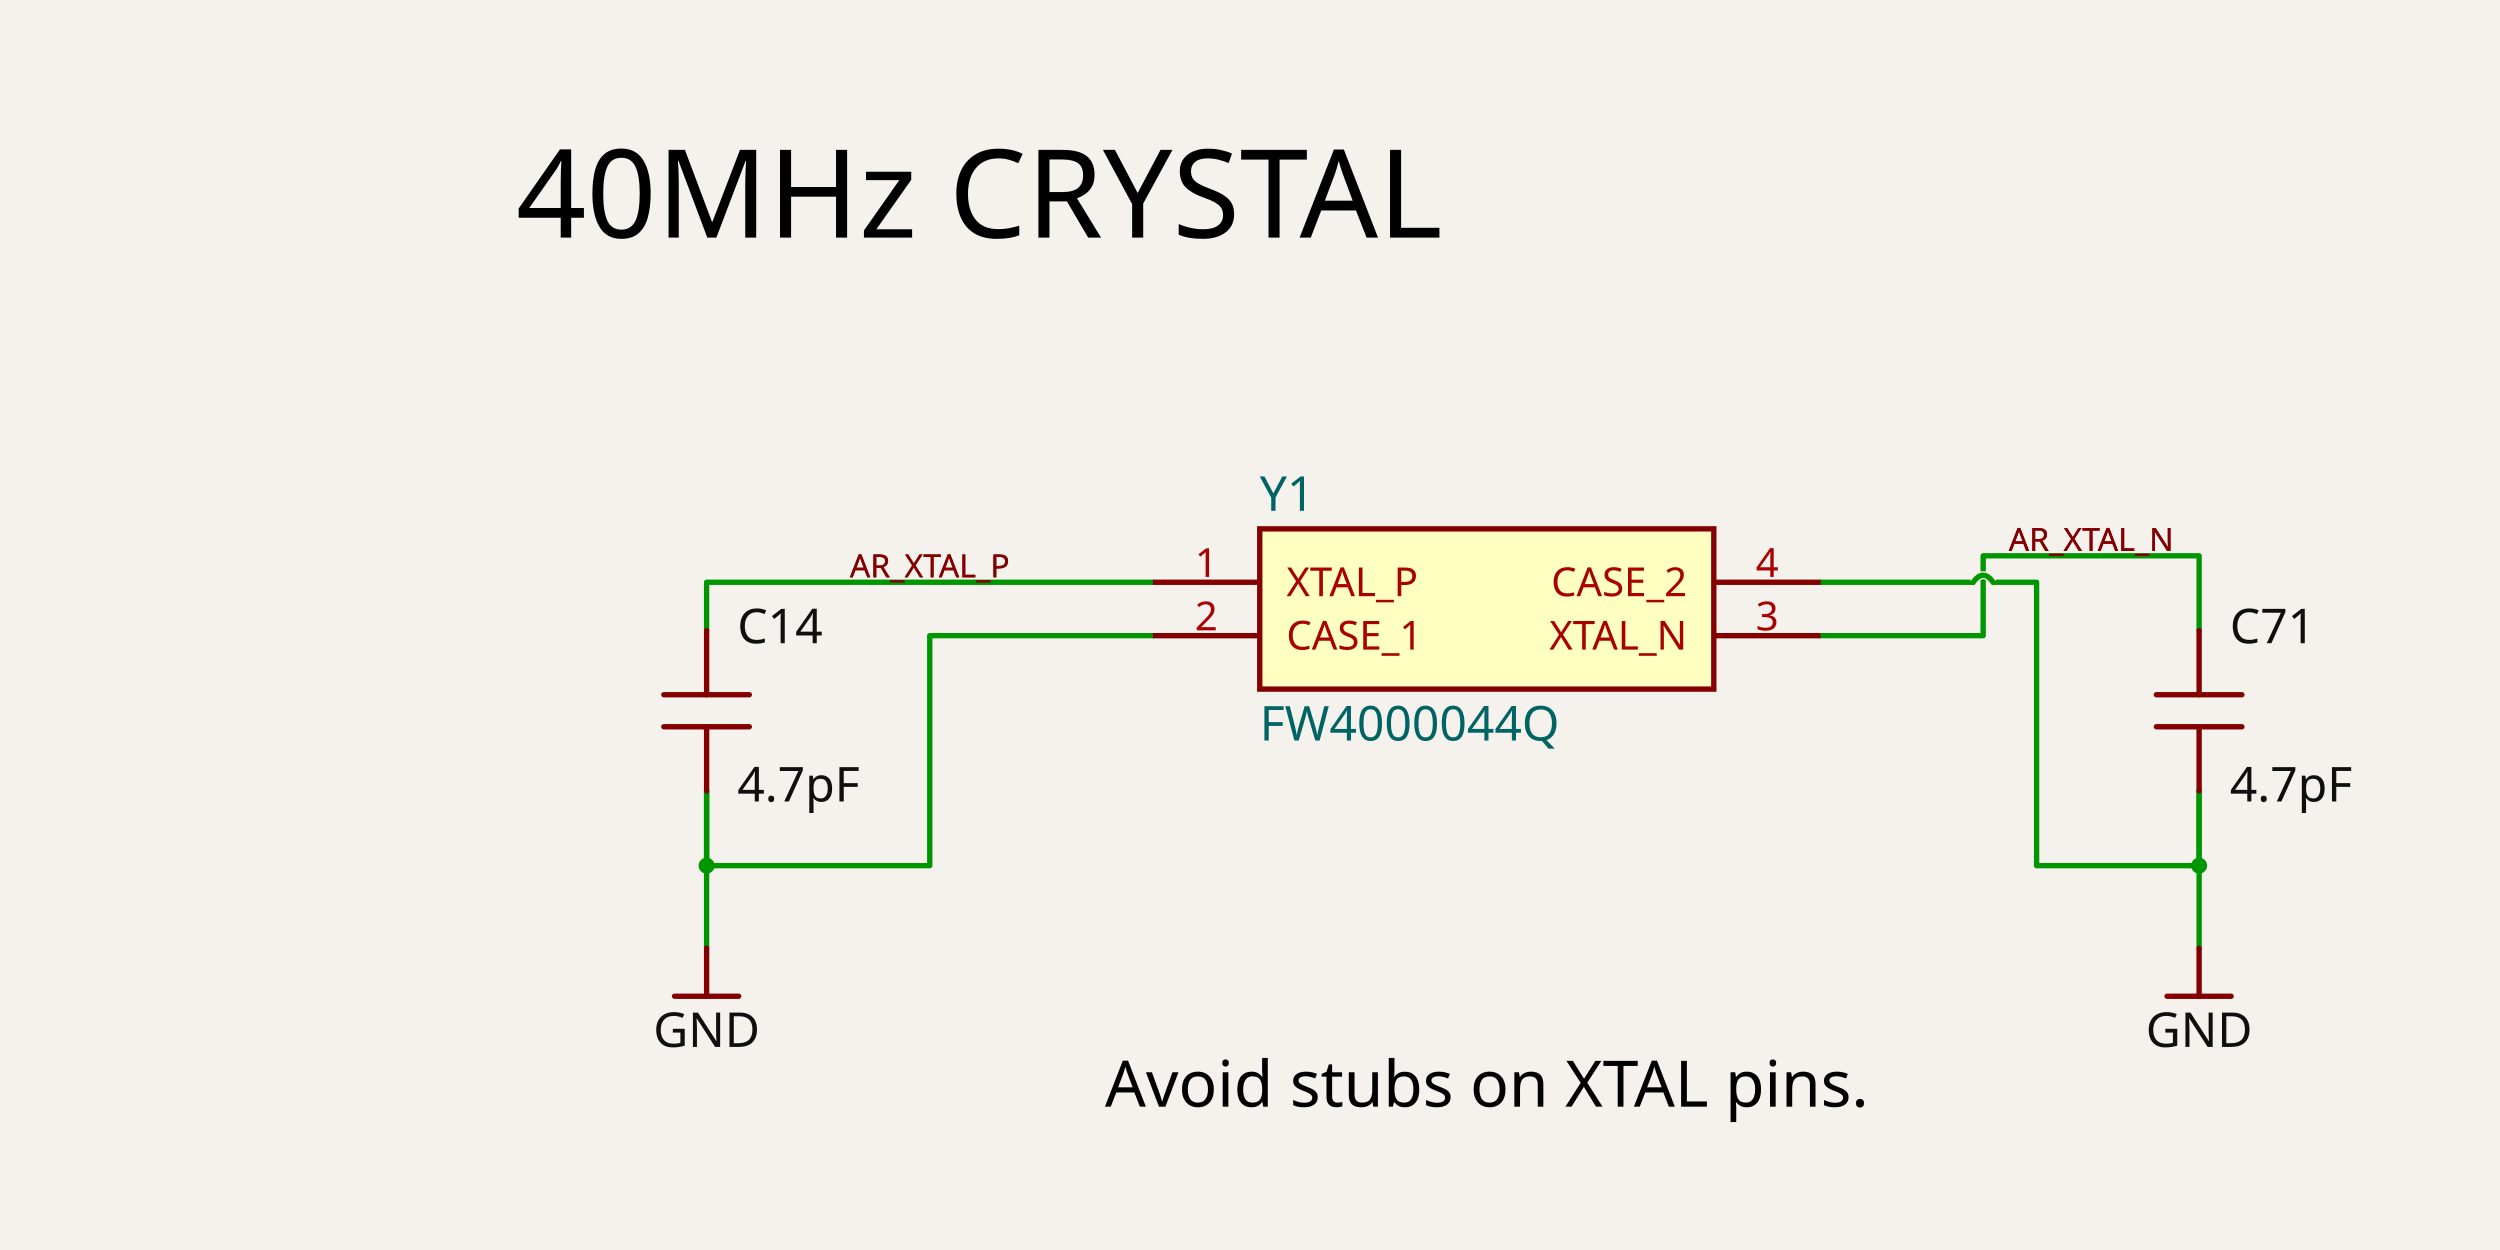
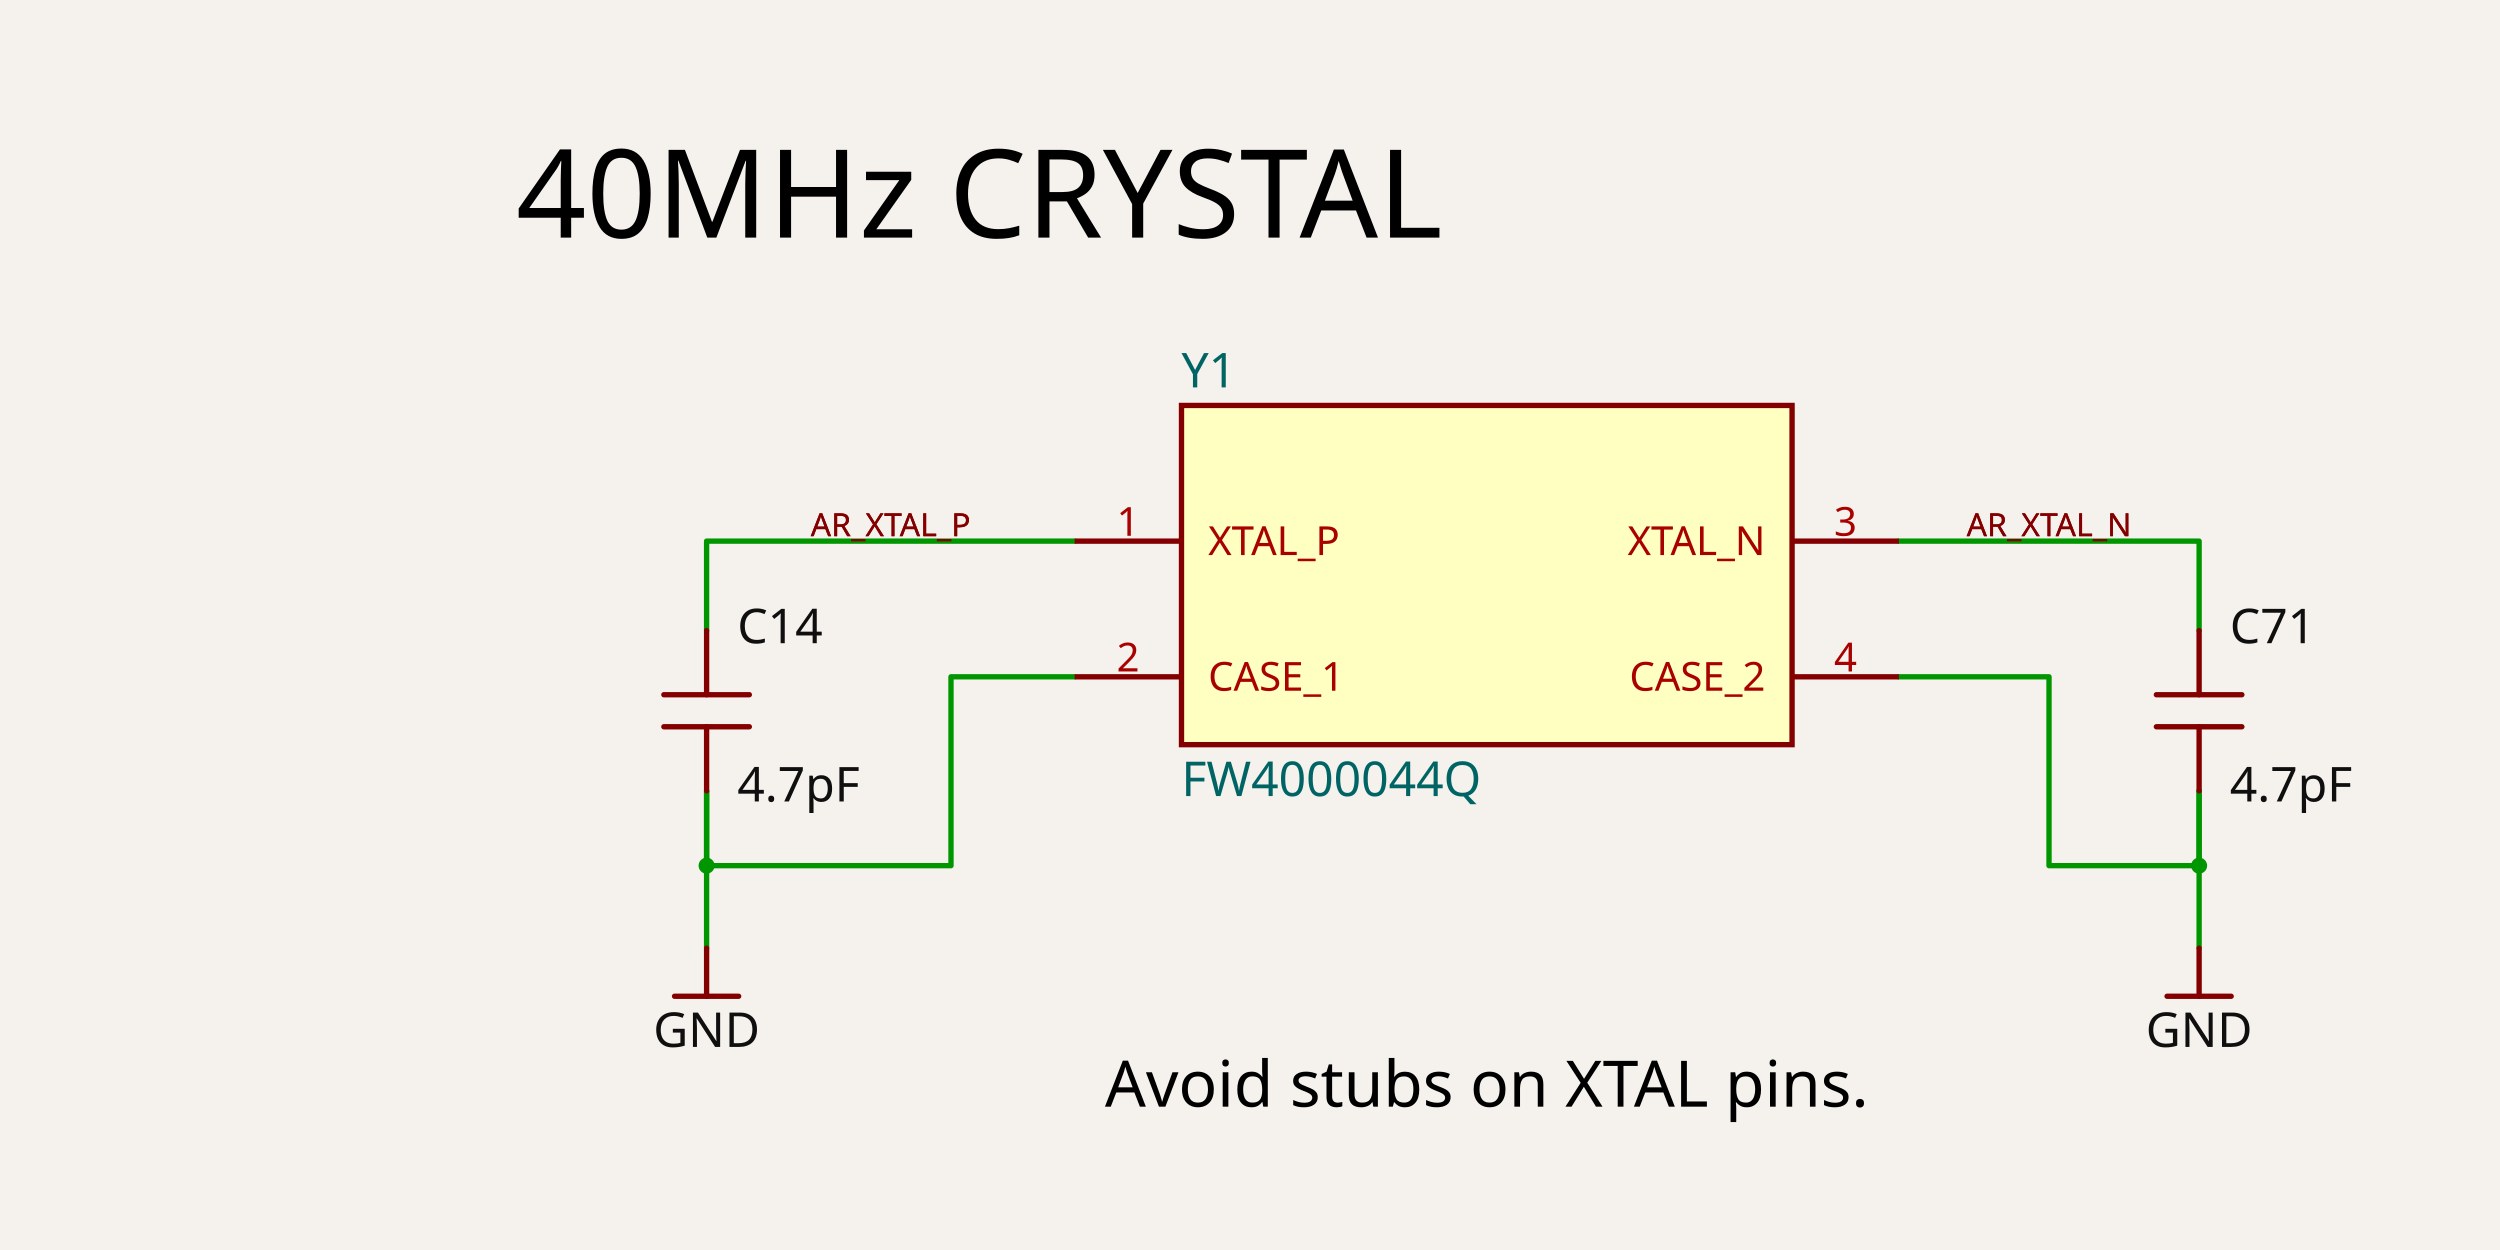
<svg xmlns="http://www.w3.org/2000/svg" class="tscircuit-schematic" width="1200" height="600" style="background-color: rgb(245, 241, 237)" data-real-to-screen-transform="matrix(128.2051282051,0,0,-128.2051282051,713.6538461538,292.3076923077)">
  <style>
              .boundary { fill: rgb(245, 241, 237); }
              .schematic-boundary { fill: none; stroke: #fff; }
              .component { fill: none; stroke: rgb(132, 0, 0); }
              .chip { fill: rgb(255, 255, 194); stroke: rgb(132, 0, 0); }
              .component-pin { fill: none; stroke: rgb(132, 0, 0); }
              .text { font-family: sans-serif; fill: rgb(0, 150, 0); }
              .pin-number { fill: rgb(169, 0, 0); }
              .port-label { fill: rgb(0, 100, 100); }
              .component-name { fill: rgb(0, 100, 100); }
              
            </style>
  <rect class="boundary" x="0" y="0" width="1200" height="600" />
  <g class="trace sch-trace" data-layer="base" data-circuit-json-type="schematic_trace" data-schematic-trace-id="schematic_trace_0" data-subcircuit-connectivity-map-key="unnamedsubcircuitsubcircuit_source_group_0_connectivity_net3">
    <path d="M 339.167 379.615 L 339.167 455.128" class="trace-invisible-hover-outline sch-trace-hitbox" stroke="rgb(0, 150, 0)" fill="none" stroke-width="20.513px" stroke-linecap="round" opacity="0" stroke-linejoin="round" />
    <path class="sch-trace-path" d="M 339.167 379.615 L 339.167 455.128" stroke="rgb(0, 150, 0)" fill="none" stroke-width="2.564px" stroke-linecap="round" stroke-linejoin="round" />
  </g>
  <g class="trace sch-trace" data-layer="base" data-circuit-json-type="schematic_trace" data-schematic-trace-id="schematic_trace_1" data-subcircuit-connectivity-map-key="unnamedsubcircuitsubcircuit_source_group_0_connectivity_net3">
    <path d="M 1055.577 379.615 L 1055.577 455.128" class="trace-invisible-hover-outline sch-trace-hitbox" stroke="rgb(0, 150, 0)" fill="none" stroke-width="20.513px" stroke-linecap="round" opacity="0" stroke-linejoin="round" />
    <path class="sch-trace-path" d="M 1055.577 379.615 L 1055.577 455.128" stroke="rgb(0, 150, 0)" fill="none" stroke-width="2.564px" stroke-linecap="round" stroke-linejoin="round" />
  </g>
  <g class="trace sch-trace" data-layer="base" data-circuit-json-type="schematic_trace" data-schematic-trace-id="schematic_trace_2" data-subcircuit-connectivity-map-key="unnamedsubcircuitsubcircuit_source_group_0_connectivity_net0">
-     <path d="M 553.397 279.487 L 339.167 279.487 L 339.167 292.436 L 339.167 302.692" class="trace-invisible-hover-outline sch-trace-hitbox" stroke="rgb(0, 150, 0)" fill="none" stroke-width="20.513px" stroke-linecap="round" opacity="0" stroke-linejoin="round" />
-     <path class="sch-trace-path" d="M 553.397 279.487 L 339.167 279.487 L 339.167 292.436 L 339.167 302.692" stroke="rgb(0, 150, 0)" fill="none" stroke-width="2.564px" stroke-linecap="round" stroke-linejoin="round" />
+     <path d="M 515.833 259.744 L 339.167 259.744 L 339.167 292.436 L 339.167 302.692" class="trace-invisible-hover-outline sch-trace-hitbox" stroke="rgb(0, 150, 0)" fill="none" stroke-width="20.513px" stroke-linecap="round" opacity="0" stroke-linejoin="round" />
+     <path class="sch-trace-path" d="M 515.833 259.744 L 339.167 259.744 L 339.167 292.436 L 339.167 302.692" stroke="rgb(0, 150, 0)" fill="none" stroke-width="2.564px" stroke-linecap="round" stroke-linejoin="round" />
  </g>
  <g class="trace sch-trace" data-layer="base" data-circuit-json-type="schematic_trace" data-schematic-trace-id="schematic_trace_3" data-subcircuit-connectivity-map-key="unnamedsubcircuitsubcircuit_source_group_0_connectivity_net1">
-     <path d="M 873.91 305.128 L 951.923 305.128 L 951.923 266.795 L 1055.577 266.795 L 1055.577 292.436 L 1055.577 302.692" class="trace-invisible-hover-outline sch-trace-hitbox" stroke="rgb(0, 150, 0)" fill="none" stroke-width="20.513px" stroke-linecap="round" opacity="0" stroke-linejoin="round" />
-     <path class="sch-trace-path" d="M 873.91 305.128 L 951.923 305.128 L 951.923 266.795 L 1055.577 266.795 L 1055.577 292.436 L 1055.577 302.692" stroke="rgb(0, 150, 0)" fill="none" stroke-width="2.564px" stroke-linecap="round" stroke-linejoin="round" />
+     <path d="M 911.474 259.744 L 1055.577 259.744 L 1055.577 292.436 L 1055.577 302.692" class="trace-invisible-hover-outline sch-trace-hitbox" stroke="rgb(0, 150, 0)" fill="none" stroke-width="20.513px" stroke-linecap="round" opacity="0" stroke-linejoin="round" />
+     <path class="sch-trace-path" d="M 911.474 259.744 L 1055.577 259.744 L 1055.577 292.436 L 1055.577 302.692" stroke="rgb(0, 150, 0)" fill="none" stroke-width="2.564px" stroke-linecap="round" stroke-linejoin="round" />
  </g>
  <g class="trace sch-trace" data-layer="base" data-circuit-json-type="schematic_trace" data-schematic-trace-id="schematic_trace_4" data-subcircuit-connectivity-map-key="unnamedsubcircuitsubcircuit_source_group_0_connectivity_net3">
-     <path d="M 339.167 379.615 L 339.167 389.872 L 339.167 415.513 L 446.282 415.513 L 446.282 305.128 L 553.397 305.128" class="trace-invisible-hover-outline sch-trace-hitbox" stroke="rgb(0, 150, 0)" fill="none" stroke-width="20.513px" stroke-linecap="round" opacity="0" stroke-linejoin="round" />
-     <path class="sch-trace-path" d="M 339.167 379.615 L 339.167 389.872 L 339.167 415.513 L 446.282 415.513 L 446.282 305.128 L 553.397 305.128" stroke="rgb(0, 150, 0)" fill="none" stroke-width="2.564px" stroke-linecap="round" stroke-linejoin="round" />
+     <path d="M 339.167 379.615 L 339.167 389.872 L 339.167 415.513 L 456.474 415.513 L 456.474 324.872 L 515.833 324.872" class="trace-invisible-hover-outline sch-trace-hitbox" stroke="rgb(0, 150, 0)" fill="none" stroke-width="20.513px" stroke-linecap="round" opacity="0" stroke-linejoin="round" />
+     <path class="sch-trace-path" d="M 339.167 379.615 L 339.167 389.872 L 339.167 415.513 L 456.474 415.513 L 456.474 324.872 L 515.833 324.872" stroke="rgb(0, 150, 0)" fill="none" stroke-width="2.564px" stroke-linecap="round" stroke-linejoin="round" />
  </g>
  <g class="trace sch-trace" data-layer="base" data-circuit-json-type="schematic_trace" data-schematic-trace-id="schematic_trace_5" data-subcircuit-connectivity-map-key="unnamedsubcircuitsubcircuit_source_group_0_connectivity_net3">
-     <path d="M 1055.577 379.615 L 1055.577 389.872 L 1055.577 415.513 L 977.564 415.513 L 977.564 279.487 L 956.731 279.487M 947.115 279.487 L 873.91 279.487" class="trace-invisible-hover-outline sch-trace-hitbox" stroke="rgb(0, 150, 0)" fill="none" stroke-width="20.513px" stroke-linecap="round" opacity="0" stroke-linejoin="round" />
-     <path class="sch-trace-path" d="M 1055.577 379.615 L 1055.577 389.872 L 1055.577 415.513 L 977.564 415.513 L 977.564 279.487 L 956.731 279.487M 947.115 279.487 L 873.91 279.487" stroke="rgb(0, 150, 0)" fill="none" stroke-width="2.564px" stroke-linecap="round" stroke-linejoin="round" />
+     <path d="M 1055.577 379.615 L 1055.577 389.872 L 1055.577 415.513 L 983.526 415.513 L 983.526 324.872 L 911.474 324.872" class="trace-invisible-hover-outline sch-trace-hitbox" stroke="rgb(0, 150, 0)" fill="none" stroke-width="20.513px" stroke-linecap="round" opacity="0" stroke-linejoin="round" />
+     <path class="sch-trace-path" d="M 1055.577 379.615 L 1055.577 389.872 L 1055.577 415.513 L 983.526 415.513 L 983.526 324.872 L 911.474 324.872" stroke="rgb(0, 150, 0)" fill="none" stroke-width="2.564px" stroke-linecap="round" stroke-linejoin="round" />
  </g>
  <g class="trace-overlays sch-trace-overlays" data-layer="overlay" data-circuit-json-type="schematic_trace" data-schematic-trace-id="schematic_trace_0" data-subcircuit-connectivity-map-key="unnamedsubcircuitsubcircuit_source_group_0_connectivity_net3" />
  <g class="trace-overlays sch-trace-overlays" data-layer="overlay" data-circuit-json-type="schematic_trace" data-schematic-trace-id="schematic_trace_1" data-subcircuit-connectivity-map-key="unnamedsubcircuitsubcircuit_source_group_0_connectivity_net3" />
  <g class="trace-overlays sch-trace-overlays" data-layer="overlay" data-circuit-json-type="schematic_trace" data-schematic-trace-id="schematic_trace_2" data-subcircuit-connectivity-map-key="unnamedsubcircuitsubcircuit_source_group_0_connectivity_net0" />
  <g class="trace-overlays sch-trace-overlays" data-layer="overlay" data-circuit-json-type="schematic_trace" data-schematic-trace-id="schematic_trace_3" data-subcircuit-connectivity-map-key="unnamedsubcircuitsubcircuit_source_group_0_connectivity_net1" />
  <g class="trace-overlays sch-trace-overlays" data-layer="overlay" data-circuit-json-type="schematic_trace" data-schematic-trace-id="schematic_trace_4" data-subcircuit-connectivity-map-key="unnamedsubcircuitsubcircuit_source_group_0_connectivity_net3">
    <circle cx="339.167" cy="415.513" r="3.846" class="trace-junction sch-trace-junction" fill="rgb(0, 150, 0)" />
  </g>
  <g class="trace-overlays sch-trace-overlays" data-layer="overlay" data-circuit-json-type="schematic_trace" data-schematic-trace-id="schematic_trace_5" data-subcircuit-connectivity-map-key="unnamedsubcircuitsubcircuit_source_group_0_connectivity_net3">
-     <path class="trace-crossing-outline sch-trace-crossing-outline" d="M 956.731 279.487 Q 951.923 272.756 947.115 279.487" stroke="rgb(245, 241, 237)" fill="none" stroke-width="3.846px" stroke-linecap="butt" />
-     <path class="sch-trace-crossing-path" d="M 956.731 279.487 Q 951.923 272.756 947.115 279.487" stroke="rgb(0, 150, 0)" fill="none" stroke-width="2.564px" stroke-linecap="round" />
    <circle cx="1055.577" cy="415.513" r="3.846" class="trace-junction sch-trace-junction" fill="rgb(0, 150, 0)" />
  </g>
  <g class="sch-component" data-circuit-json-type="schematic_component" data-schematic-component-id="schematic_component_0">
-     <rect class="component chip sch-component-body" x="604.679" y="253.846" width="217.949" height="76.923" stroke-width="2.564px" fill="rgb(255, 255, 194)" stroke="rgb(132, 0, 0)" />
-     <rect class="component-overlay sch-component-overlay" x="604.679" y="253.846" width="217.949" height="76.923" fill="transparent" />
-     <text class="sch-text" x="604.679" y="347.436" fill="#006464" text-anchor="start" dominant-baseline="middle" font-family="sans-serif" font-size="23.077px" transform="rotate(0, 604.6795, 347.4359)">FW4000044Q</text>
-     <text class="sch-text" x="604.679" y="237.179" fill="#006464" text-anchor="start" dominant-baseline="middle" font-family="sans-serif" font-size="23.077px" transform="rotate(0, 604.6795, 237.1795)">Y1</text>
-     <line class="component-pin sch-component-pin sch-port-line" x1="604.679" y1="279.487" x2="553.397" y2="279.487" stroke-width="2.564px" />
+     <rect class="component chip sch-component-body" x="567.115" y="194.615" width="293.077" height="162.821" stroke-width="2.564px" fill="rgb(255, 255, 194)" stroke="rgb(132, 0, 0)" />
+     <rect class="component-overlay sch-component-overlay" x="567.115" y="194.615" width="293.077" height="162.821" fill="transparent" />
+     <text class="sch-text" x="567.115" y="374.103" fill="#006464" text-anchor="start" dominant-baseline="middle" font-family="sans-serif" font-size="23.077px" transform="rotate(0, 567.1154, 374.1026)">FW4000044Q</text>
+     <text class="sch-text" x="567.115" y="177.949" fill="#006464" text-anchor="start" dominant-baseline="middle" font-family="sans-serif" font-size="23.077px" transform="rotate(0, 567.1154, 177.9487)">Y1</text>
+     <line class="component-pin sch-component-pin sch-port-line" x1="567.115" y1="259.744" x2="515.833" y2="259.744" stroke-width="2.564px" />
    <g class="sch-port" data-schematic-port-id="source_port_0">
-       <rect x="550.833" y="276.923" width="5.128" height="5.128" opacity="0" />
+       <rect x="513.269" y="257.179" width="5.128" height="5.128" opacity="0" />
    </g>
-     <text class="pin-number sch-pin-number" x="579.038" y="276.923" style="font-family: sans-serif;" fill="rgb(169, 0, 0)" text-anchor="middle" dominant-baseline="auto" font-size="19.231px" transform="">1</text>
-     <text class="pin-number sch-pin-label" x="617.5" y="279.487" style="font-family: sans-serif;" fill="rgb(169, 0, 0)" text-anchor="start" dominant-baseline="middle" font-size="19.231px" transform="">XTAL_P</text>
-     <line class="component-pin sch-component-pin sch-port-line" x1="604.679" y1="305.128" x2="553.397" y2="305.128" stroke-width="2.564px" />
+     <text class="pin-number sch-pin-number" x="541.474" y="257.179" style="font-family: sans-serif;" fill="rgb(169, 0, 0)" text-anchor="middle" dominant-baseline="auto" font-size="19.231px" transform="">1</text>
+     <text class="pin-number sch-pin-label" x="579.936" y="259.744" style="font-family: sans-serif;" fill="rgb(169, 0, 0)" text-anchor="start" dominant-baseline="middle" font-size="19.231px" transform="">XTAL_P</text>
+     <line class="component-pin sch-component-pin sch-port-line" x1="567.115" y1="324.872" x2="515.833" y2="324.872" stroke-width="2.564px" />
    <g class="sch-port" data-schematic-port-id="source_port_1">
-       <rect x="550.833" y="302.564" width="5.128" height="5.128" opacity="0" />
+       <rect x="513.269" y="322.308" width="5.128" height="5.128" opacity="0" />
    </g>
-     <text class="pin-number sch-pin-number" x="579.038" y="302.564" style="font-family: sans-serif;" fill="rgb(169, 0, 0)" text-anchor="middle" dominant-baseline="auto" font-size="19.231px" transform="">2</text>
-     <text class="pin-number sch-pin-label" x="617.5" y="305.128" style="font-family: sans-serif;" fill="rgb(169, 0, 0)" text-anchor="start" dominant-baseline="middle" font-size="19.231px" transform="">CASE_1</text>
-     <line class="component-pin sch-component-pin sch-port-line" x1="822.628" y1="305.128" x2="873.91" y2="305.128" stroke-width="2.564px" />
+     <text class="pin-number sch-pin-number" x="541.474" y="322.308" style="font-family: sans-serif;" fill="rgb(169, 0, 0)" text-anchor="middle" dominant-baseline="auto" font-size="19.231px" transform="">2</text>
+     <text class="pin-number sch-pin-label" x="579.936" y="324.872" style="font-family: sans-serif;" fill="rgb(169, 0, 0)" text-anchor="start" dominant-baseline="middle" font-size="19.231px" transform="">CASE_1</text>
+     <line class="component-pin sch-component-pin sch-port-line" x1="860.192" y1="259.744" x2="911.474" y2="259.744" stroke-width="2.564px" />
    <g class="sch-port" data-schematic-port-id="source_port_2">
-       <rect x="871.346" y="302.564" width="5.128" height="5.128" opacity="0" />
+       <rect x="908.91" y="257.179" width="5.128" height="5.128" opacity="0" />
    </g>
-     <text class="pin-number sch-pin-number" x="848.269" y="302.564" style="font-family: sans-serif;" fill="rgb(169, 0, 0)" text-anchor="middle" dominant-baseline="auto" font-size="19.231px" transform="">3</text>
-     <text class="pin-number sch-pin-label" x="809.808" y="305.128" style="font-family: sans-serif;" fill="rgb(169, 0, 0)" text-anchor="end" dominant-baseline="middle" font-size="19.231px" transform="">XTAL_N</text>
-     <line class="component-pin sch-component-pin sch-port-line" x1="822.628" y1="279.487" x2="873.91" y2="279.487" stroke-width="2.564px" />
+     <text class="pin-number sch-pin-number" x="885.833" y="257.179" style="font-family: sans-serif;" fill="rgb(169, 0, 0)" text-anchor="middle" dominant-baseline="auto" font-size="19.231px" transform="">3</text>
+     <text class="pin-number sch-pin-label" x="847.372" y="259.744" style="font-family: sans-serif;" fill="rgb(169, 0, 0)" text-anchor="end" dominant-baseline="middle" font-size="19.231px" transform="">XTAL_N</text>
+     <line class="component-pin sch-component-pin sch-port-line" x1="860.192" y1="324.872" x2="911.474" y2="324.872" stroke-width="2.564px" />
    <g class="sch-port" data-schematic-port-id="source_port_3">
-       <rect x="871.346" y="276.923" width="5.128" height="5.128" opacity="0" />
+       <rect x="908.91" y="322.308" width="5.128" height="5.128" opacity="0" />
    </g>
-     <text class="pin-number sch-pin-number" x="848.269" y="276.923" style="font-family: sans-serif;" fill="rgb(169, 0, 0)" text-anchor="middle" dominant-baseline="auto" font-size="19.231px" transform="">4</text>
-     <text class="pin-number sch-pin-label" x="809.808" y="279.487" style="font-family: sans-serif;" fill="rgb(169, 0, 0)" text-anchor="end" dominant-baseline="middle" font-size="19.231px" transform="">CASE_2</text>
+     <text class="pin-number sch-pin-number" x="885.833" y="322.308" style="font-family: sans-serif;" fill="rgb(169, 0, 0)" text-anchor="middle" dominant-baseline="auto" font-size="19.231px" transform="">4</text>
+     <text class="pin-number sch-pin-label" x="847.372" y="324.872" style="font-family: sans-serif;" fill="rgb(169, 0, 0)" text-anchor="end" dominant-baseline="middle" font-size="19.231px" transform="">CASE_2</text>
  </g>
  <g class="sch-component" data-circuit-json-type="schematic_component" data-schematic-component-id="schematic_component_1">
    <rect class="component-overlay sch-component-overlay" x="318.651" y="302.692" width="41.031" height="76.923" fill="transparent" />
    <path class="sch-component-symbol-path" d="M 339.167 379.615 L 339.167 348.846" stroke="rgb(132, 0, 0)" fill="none" stroke-width="2.564px" stroke-linecap="round" />
    <path class="sch-component-symbol-path" d="M 339.167 333.462 L 339.167 302.692" stroke="rgb(132, 0, 0)" fill="none" stroke-width="2.564px" stroke-linecap="round" />
    <path class="sch-component-symbol-path" d="M 359.682 348.846 L 318.651 348.846" stroke="rgb(132, 0, 0)" fill="none" stroke-width="2.564px" stroke-linecap="round" />
    <path class="sch-component-symbol-path" d="M 359.682 333.462 L 318.651 333.462" stroke="rgb(132, 0, 0)" fill="none" stroke-width="2.564px" stroke-linecap="round" />
    <text class="sch-component-name sch-component-text" x="353.91" y="315.513" stroke="rgb(245, 241, 237)" stroke-width="2.564px" paint-order="stroke" fill="rgb(15, 15, 15)" font-family="sans-serif" text-anchor="start" dominant-baseline="ideographic" font-size="23.077px">C14</text>
    <text class="sch-component-text" x="353.91" y="366.795" fill="rgb(15, 15, 15)" font-family="sans-serif" text-anchor="start" dominant-baseline="hanging" font-size="23.077px">4.7pF</text>
  </g>
  <g class="sch-component" data-circuit-json-type="schematic_component" data-schematic-component-id="schematic_component_2">
    <rect class="component-overlay sch-component-overlay" x="1035.062" y="302.692" width="41.031" height="76.923" fill="transparent" />
    <path class="sch-component-symbol-path" d="M 1055.577 379.615 L 1055.577 348.846" stroke="rgb(132, 0, 0)" fill="none" stroke-width="2.564px" stroke-linecap="round" />
    <path class="sch-component-symbol-path" d="M 1055.577 333.462 L 1055.577 302.692" stroke="rgb(132, 0, 0)" fill="none" stroke-width="2.564px" stroke-linecap="round" />
    <path class="sch-component-symbol-path" d="M 1076.092 348.846 L 1035.062 348.846" stroke="rgb(132, 0, 0)" fill="none" stroke-width="2.564px" stroke-linecap="round" />
    <path class="sch-component-symbol-path" d="M 1076.092 333.462 L 1035.062 333.462" stroke="rgb(132, 0, 0)" fill="none" stroke-width="2.564px" stroke-linecap="round" />
    <text class="sch-component-name sch-component-text" x="1070.321" y="315.513" stroke="rgb(245, 241, 237)" stroke-width="2.564px" paint-order="stroke" fill="rgb(15, 15, 15)" font-family="sans-serif" text-anchor="start" dominant-baseline="ideographic" font-size="23.077px">C71</text>
    <text class="sch-component-text" x="1070.321" y="366.795" fill="rgb(15, 15, 15)" font-family="sans-serif" text-anchor="start" dominant-baseline="hanging" font-size="23.077px">4.7pF</text>
  </g>
  <g class="schematic-port-hover sch-port-hover" data-schematic-port-id="source_port_0">
-     <circle cx="553.397" cy="279.487" r="5.128" fill="red" opacity="0" />
+     <circle cx="515.833" cy="259.744" r="5.128" fill="red" opacity="0" />
  </g>
  <g class="schematic-port-hover sch-port-hover" data-schematic-port-id="source_port_1">
-     <circle cx="553.397" cy="305.128" r="5.128" fill="red" opacity="0" />
+     <circle cx="515.833" cy="324.872" r="5.128" fill="red" opacity="0" />
  </g>
  <g class="schematic-port-hover sch-port-hover" data-schematic-port-id="source_port_2">
-     <circle cx="873.91" cy="305.128" r="5.128" fill="red" opacity="0" />
+     <circle cx="911.474" cy="259.744" r="5.128" fill="red" opacity="0" />
  </g>
  <g class="schematic-port-hover sch-port-hover" data-schematic-port-id="source_port_3">
-     <circle cx="873.91" cy="279.487" r="5.128" fill="red" opacity="0" />
+     <circle cx="911.474" cy="324.872" r="5.128" fill="red" opacity="0" />
  </g>
  <g class="schematic-port-hover sch-port-hover" data-schematic-port-id="source_port_4">
    <circle cx="339.167" cy="302.692" r="5.128" fill="red" opacity="0" />
  </g>
  <g class="schematic-port-hover sch-port-hover" data-schematic-port-id="source_port_5">
    <circle cx="339.167" cy="379.615" r="5.128" fill="red" opacity="0" />
  </g>
  <g class="schematic-port-hover sch-port-hover" data-schematic-port-id="source_port_6">
    <circle cx="1055.577" cy="302.692" r="5.128" fill="red" opacity="0" />
  </g>
  <g class="schematic-port-hover sch-port-hover" data-schematic-port-id="source_port_7">
    <circle cx="1055.577" cy="379.615" r="5.128" fill="red" opacity="0" />
  </g>
  <rect class="component-overlay sch-component-overlay sch-net-label-overlay" data-circuit-json-type="schematic_net_label" data-schematic-net-label-id="schematic_net_label_0" x="323.782" y="455.128" width="30.769" height="23.077" fill="transparent" />
  <path class="sch-net-label-symbol-path" data-circuit-json-type="schematic_net_label" data-schematic-net-label-id="schematic_net_label_0" d="M 323.782 478.205 L 354.551 478.205" stroke="rgb(132, 0, 0)" fill="none" stroke-width="2.564px" stroke-linecap="round" />
  <path class="sch-net-label-symbol-path" data-circuit-json-type="schematic_net_label" data-schematic-net-label-id="schematic_net_label_0" d="M 339.167 478.205 L 339.167 455.128" stroke="rgb(132, 0, 0)" fill="none" stroke-width="2.564px" stroke-linecap="round" />
  <text class="sch-net-label-symbol-text" data-circuit-json-type="schematic_net_label" data-schematic-net-label-id="schematic_net_label_0" x="339.167" y="484.615" fill="rgb(15, 15, 15)" font-family="sans-serif" text-anchor="middle" dominant-baseline="hanging" font-size="23.077px">GND</text>
  <rect class="component-overlay sch-component-overlay sch-net-label-overlay" data-circuit-json-type="schematic_net_label" data-schematic-net-label-id="schematic_net_label_1" x="1040.192" y="455.128" width="30.769" height="23.077" fill="transparent" />
  <path class="sch-net-label-symbol-path" data-circuit-json-type="schematic_net_label" data-schematic-net-label-id="schematic_net_label_1" d="M 1040.192 478.205 L 1070.962 478.205" stroke="rgb(132, 0, 0)" fill="none" stroke-width="2.564px" stroke-linecap="round" />
  <path class="sch-net-label-symbol-path" data-circuit-json-type="schematic_net_label" data-schematic-net-label-id="schematic_net_label_1" d="M 1055.577 478.205 L 1055.577 455.128" stroke="rgb(132, 0, 0)" fill="none" stroke-width="2.564px" stroke-linecap="round" />
  <text class="sch-net-label-symbol-text" data-circuit-json-type="schematic_net_label" data-schematic-net-label-id="schematic_net_label_1" x="1055.577" y="484.615" fill="rgb(15, 15, 15)" font-family="sans-serif" text-anchor="middle" dominant-baseline="hanging" font-size="23.077px">GND</text>
  <text class="sch-text" x="470.064" y="93.59" fill="#000000" text-anchor="middle" dominant-baseline="middle" font-family="sans-serif" font-size="58.974px" transform="rotate(0, 470.0641, 93.58974)">40MHz CRYSTAL</text>
  <text class="sch-text" x="713.654" y="520.513" fill="#000000" text-anchor="middle" dominant-baseline="middle" font-family="sans-serif" font-size="30.769px" transform="rotate(0, 713.6538, 520.5128)">Avoid stubs on XTAL pins.</text>
-   <text class="sch-text" x="446.282" y="271.795" fill="rgb(132, 0, 0)" text-anchor="middle" dominant-baseline="middle" font-family="sans-serif" font-size="15.385px" transform="rotate(0, 446.2821, 271.7949)">AR_XTAL_P</text>
-   <text class="sch-text" x="1003.75" y="259.103" fill="rgb(132, 0, 0)" text-anchor="middle" dominant-baseline="middle" font-family="sans-serif" font-size="15.385px" transform="rotate(0, 1003.75, 259.1026)">AR_XTAL_N</text>
-   <text class="sch-text" x="446.282" y="271.795" fill="rgb(132, 0, 0)" text-anchor="middle" dominant-baseline="middle" font-family="sans-serif" font-size="15.385px" transform="rotate(0, 446.2821, 271.7949)">AR_XTAL_P</text>
-   <text class="sch-text" x="1003.75" y="259.103" fill="rgb(132, 0, 0)" text-anchor="middle" dominant-baseline="middle" font-family="sans-serif" font-size="15.385px" transform="rotate(0, 1003.75, 259.1026)">AR_XTAL_N</text>
+   <text class="sch-text" x="427.5" y="252.051" fill="rgb(132, 0, 0)" text-anchor="middle" dominant-baseline="middle" font-family="sans-serif" font-size="15.385px" transform="rotate(0, 427.5, 252.0513)">AR_XTAL_P</text>
+   <text class="sch-text" x="983.526" y="252.051" fill="rgb(132, 0, 0)" text-anchor="middle" dominant-baseline="middle" font-family="sans-serif" font-size="15.385px" transform="rotate(0, 983.5256, 252.0513)">AR_XTAL_N</text>
+   <text class="sch-text" x="427.5" y="252.051" fill="rgb(132, 0, 0)" text-anchor="middle" dominant-baseline="middle" font-family="sans-serif" font-size="15.385px" transform="rotate(0, 427.5, 252.0513)">AR_XTAL_P</text>
+   <text class="sch-text" x="983.526" y="252.051" fill="rgb(132, 0, 0)" text-anchor="middle" dominant-baseline="middle" font-family="sans-serif" font-size="15.385px" transform="rotate(0, 983.5256, 252.0513)">AR_XTAL_N</text>
</svg>
